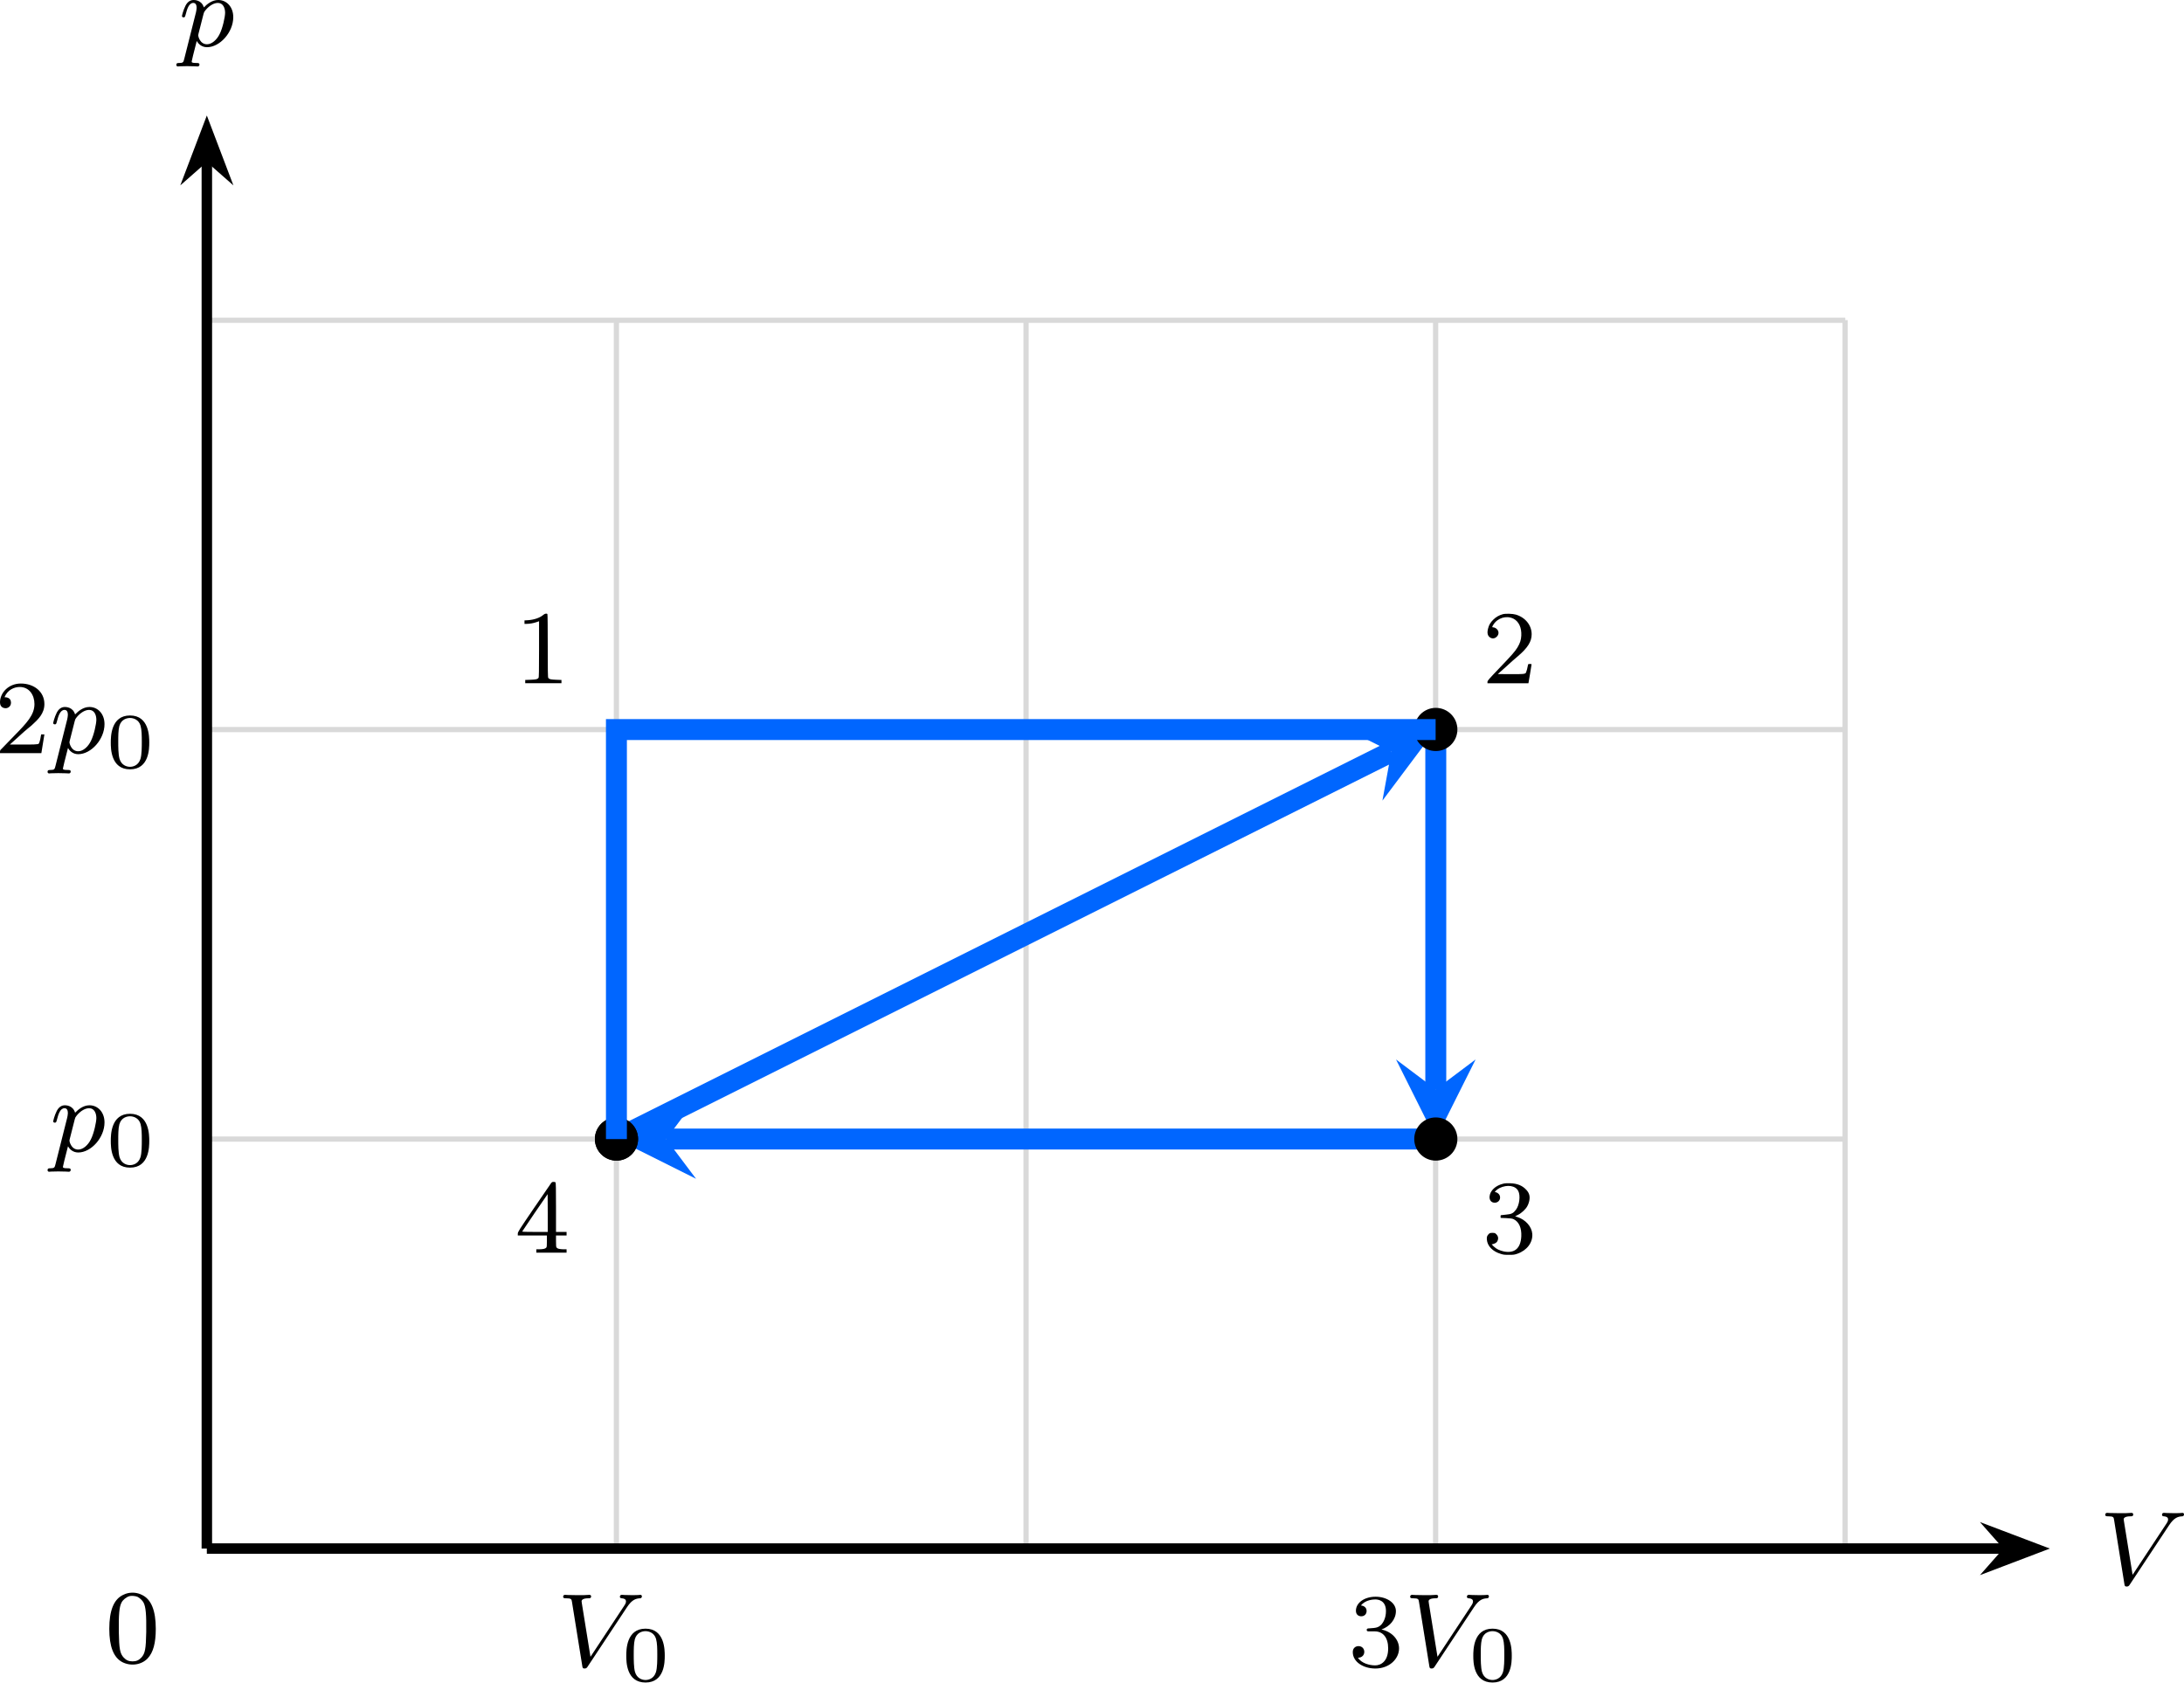
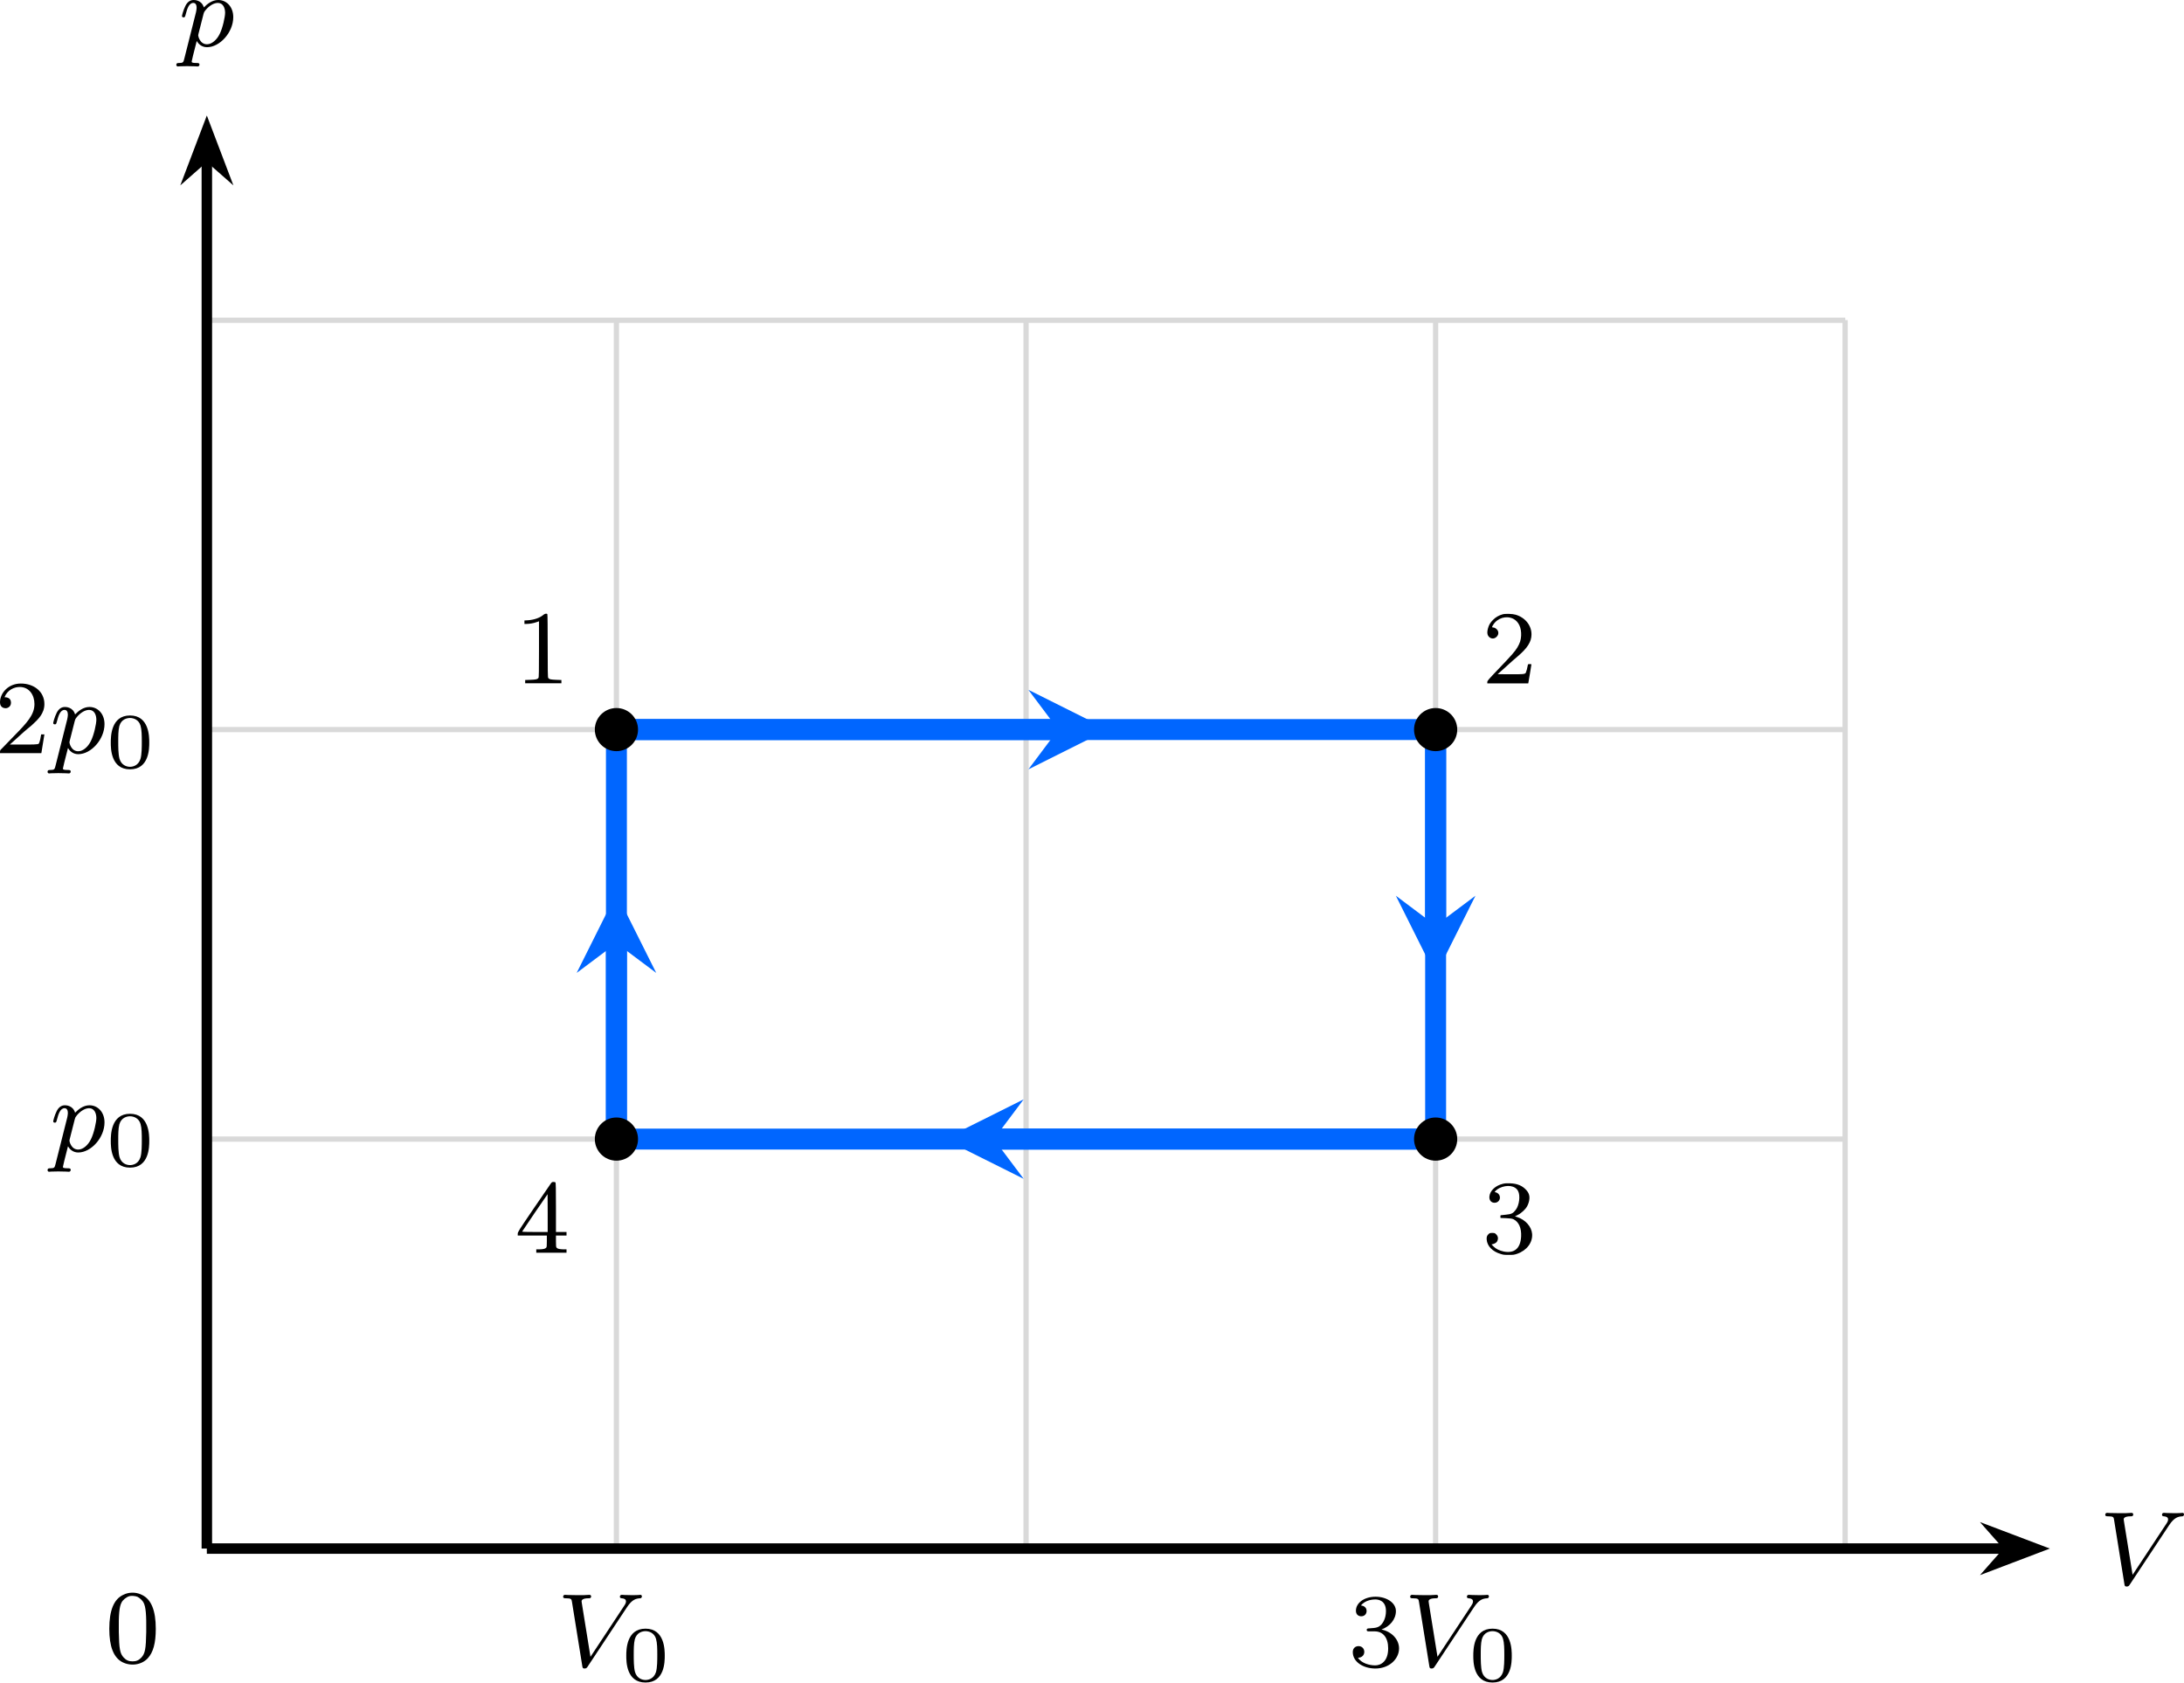
<svg xmlns="http://www.w3.org/2000/svg" xmlns:xlink="http://www.w3.org/1999/xlink" version="1.1" width="216.138pt" height="166.551pt" viewBox="-66.266 -66.772 166.26 128.116">
  <defs>
    <path id="g2-50" d="M2.248-1.626C2.375-1.745 2.71-2.008 2.837-2.12C3.332-2.574 3.802-3.013 3.802-3.738C3.802-4.686 3.005-5.3 2.008-5.3C1.052-5.3 .422-4.575 .422-3.866C.422-3.475 .733-3.419 .845-3.419C1.012-3.419 1.259-3.539 1.259-3.842C1.259-4.256 .861-4.256 .765-4.256C.996-4.838 1.53-5.037 1.921-5.037C2.662-5.037 3.045-4.407 3.045-3.738C3.045-2.909 2.463-2.303 1.522-1.339L.518-.303C.422-.215 .422-.199 .422 0H3.571L3.802-1.427H3.555C3.531-1.267 3.467-.869 3.371-.717C3.324-.654 2.718-.654 2.59-.654H1.172L2.248-1.626Z" />
    <path id="g2-51" d="M2.016-2.662C2.646-2.662 3.045-2.2 3.045-1.363C3.045-.367 2.479-.072 2.056-.072C1.618-.072 1.02-.231 .741-.654C1.028-.654 1.227-.837 1.227-1.1C1.227-1.355 1.044-1.538 .789-1.538C.574-1.538 .351-1.403 .351-1.084C.351-.327 1.164 .167 2.072 .167C3.132 .167 3.873-.566 3.873-1.363C3.873-2.024 3.347-2.63 2.534-2.805C3.164-3.029 3.634-3.571 3.634-4.208S2.917-5.3 2.088-5.3C1.235-5.3 .59-4.838 .59-4.232C.59-3.937 .789-3.81 .996-3.81C1.243-3.81 1.403-3.985 1.403-4.216C1.403-4.511 1.148-4.623 .972-4.631C1.307-5.069 1.921-5.093 2.064-5.093C2.271-5.093 2.877-5.029 2.877-4.208C2.877-3.65 2.646-3.316 2.534-3.188C2.295-2.941 2.112-2.925 1.626-2.893C1.474-2.885 1.411-2.877 1.411-2.774C1.411-2.662 1.482-2.662 1.618-2.662H2.016Z" />
    <path id="g1-48" d="M3.288-1.907C3.288-2.343 3.288-3.975 1.823-3.975S.359-2.343 .359-1.907C.359-1.476 .359 .126 1.823 .126S3.288-1.476 3.288-1.907ZM1.823-.066C1.572-.066 1.166-.185 1.022-.681C.927-1.028 .927-1.614 .927-1.985C.927-2.385 .927-2.845 1.01-3.168C1.16-3.706 1.614-3.784 1.823-3.784C2.098-3.784 2.493-3.652 2.624-3.198C2.714-2.881 2.72-2.445 2.72-1.985C2.72-1.602 2.72-.998 2.618-.664C2.451-.143 2.02-.066 1.823-.066Z" />
    <path id="g3-48" d="M1.753-5.268C1.666-5.252 1.498-5.197 1.379-5.133C.669-4.798 .327-3.945 .327-2.55C.327-1.196 .654-.367 1.315-.016C1.969 .319 2.782 .199 3.252-.303C3.674-.757 3.866-1.467 3.866-2.55C3.866-3.945 3.523-4.798 2.813-5.133C2.479-5.3 2.128-5.34 1.753-5.268ZM2.487-4.981C2.654-4.894 2.861-4.694 2.933-4.551C3.108-4.224 3.156-3.626 3.14-2.319C3.116-1.012 3.053-.669 2.766-.359C2.566-.151 2.383-.072 2.096-.072S1.626-.151 1.427-.359C1.14-.669 1.076-1.012 1.052-2.319C1.036-3.626 1.084-4.224 1.259-4.551C1.355-4.75 1.618-4.965 1.857-5.037C1.993-5.085 2.343-5.053 2.487-4.981Z" />
    <path id="g3-49" d="M2.192-5.22C1.929-4.989 1.482-4.838 1.02-4.806L.749-4.79V-4.655V-4.527H.901C1.124-4.527 1.419-4.575 1.65-4.655L1.857-4.726V-2.59C1.857-.964 1.849-.446 1.817-.414C1.737-.311 1.634-.287 1.219-.271L.805-.255V-.135V-.008H2.184H3.563V-.135V-.255L3.148-.271C2.742-.287 2.63-.311 2.558-.414C2.527-.446 2.519-1.02 2.519-2.837C2.519-4.144 2.511-5.236 2.495-5.26C2.471-5.34 2.303-5.316 2.192-5.22Z" />
    <path id="g3-50" d="M1.586-5.26C1.315-5.189 1.044-5.037 .853-4.838C.646-4.639 .526-4.439 .462-4.176C.367-3.826 .422-3.602 .63-3.475C.98-3.26 1.411-3.69 1.196-4.041C1.124-4.16 .972-4.256 .861-4.256S.757-4.296 .869-4.471C1.196-4.981 1.857-5.181 2.391-4.918C2.798-4.71 3.021-4.24 2.989-3.626C2.973-3.3 2.893-3.053 2.702-2.734C2.519-2.431 2.271-2.144 1.299-1.132C.486-.279 .414-.199 .414-.104V0H1.977H3.531L3.547-.08C3.555-.128 3.602-.414 3.658-.733C3.706-1.044 3.754-1.339 3.762-1.387C3.778-1.467 3.778-1.467 3.642-1.467C3.515-1.467 3.507-1.467 3.491-1.355C3.459-1.164 3.387-.893 3.347-.813C3.292-.701 3.14-.685 2.096-.693L1.203-.701L1.809-1.243C2.136-1.546 2.55-1.913 2.726-2.056C3.475-2.694 3.778-3.172 3.778-3.73C3.778-4.415 3.3-5.013 2.574-5.228C2.335-5.3 1.793-5.316 1.586-5.26Z" />
    <path id="g3-51" d="M1.618-5.26C1.036-5.125 .614-4.734 .574-4.288C.55-4.001 .709-3.81 .972-3.81C1.283-3.81 1.474-4.129 1.323-4.407C1.267-4.511 1.108-4.615 1.004-4.615C.909-4.615 1.14-4.83 1.331-4.926C1.921-5.212 2.55-5.117 2.758-4.702C2.941-4.352 2.845-3.618 2.582-3.276C2.375-3.005 2.256-2.941 1.817-2.901C1.634-2.885 1.467-2.869 1.443-2.861S1.403-2.813 1.411-2.75L1.419-2.654L1.841-2.638C2.184-2.622 2.287-2.606 2.399-2.558C2.805-2.367 3.021-1.897 2.989-1.243C2.941-.335 2.479 .056 1.674-.096C1.339-.167 1.068-.295 .885-.486L.733-.638L.861-.669C1.044-.725 1.132-.797 1.18-.909C1.267-1.108 1.227-1.283 1.06-1.435C.996-1.498 .956-1.514 .789-1.514C.63-1.514 .59-1.498 .518-1.435C.383-1.307 .351-1.203 .367-1.004C.406-.51 .805-.096 1.435 .088C1.626 .151 1.722 .159 2.048 .159C2.407 .159 2.463 .151 2.694 .072C3.427-.183 3.873-.789 3.826-1.435C3.786-1.993 3.308-2.527 2.678-2.726L2.519-2.774L2.75-2.893C3.021-3.029 3.332-3.324 3.451-3.555C3.499-3.634 3.555-3.786 3.579-3.881C3.674-4.256 3.618-4.519 3.379-4.782C3.076-5.117 2.686-5.276 2.144-5.292C1.921-5.3 1.745-5.292 1.618-5.26Z" />
    <path id="g3-52" d="M2.774-5.3C2.734-5.244 2.152-4.392 1.467-3.395C.295-1.674 .239-1.578 .239-1.451V-1.315H1.347H2.455V-.885C2.455-.518 2.447-.446 2.407-.391C2.335-.303 2.176-.271 1.881-.263H1.65V-.135V-.008H2.798H3.953V-.135V-.263H3.722C3.427-.271 3.268-.303 3.196-.391C3.156-.446 3.148-.518 3.148-.885V-1.315H3.555H3.953V-1.451V-1.586H3.555H3.148V-3.451C3.148-4.87 3.14-5.332 3.108-5.364C3.092-5.38 3.021-5.396 2.965-5.396C2.869-5.396 2.837-5.38 2.774-5.3ZM2.519-3.029V-1.586H1.538C.925-1.586 .566-1.594 .574-1.618C.582-1.65 2.495-4.463 2.511-4.463C2.511-4.463 2.519-3.818 2.519-3.029Z" />
    <path id="g0-86" d="M5.34-4.495C5.738-5.101 6.041-5.165 6.36-5.181C6.448-5.189 6.48-5.268 6.48-5.332C6.48-5.356 6.464-5.444 6.368-5.444S6.304-5.42 5.723-5.42C5.212-5.42 4.997-5.444 4.965-5.444C4.926-5.444 4.806-5.444 4.806-5.292C4.806-5.189 4.91-5.181 4.949-5.181C5.165-5.165 5.268-5.085 5.268-4.941C5.268-4.814 5.197-4.71 5.157-4.647L2.566-.725L1.905-4.822C1.897-4.894 1.889-4.933 1.889-4.957C1.889-5.061 2.008-5.181 2.415-5.181C2.511-5.181 2.614-5.181 2.614-5.332C2.614-5.364 2.59-5.444 2.487-5.444C2.415-5.444 2.096-5.428 2.032-5.42H1.53C.813-5.42 .709-5.444 .638-5.444C.606-5.444 .486-5.444 .486-5.292C.486-5.181 .59-5.181 .709-5.181C1.116-5.181 1.124-5.109 1.156-4.91L1.937-.056C1.961 .104 1.969 .167 2.12 .167C2.256 .167 2.303 .096 2.359 .008L5.34-4.495Z" />
    <path id="g0-112" d="M.414 .964C.351 1.219 .335 1.283 .016 1.283C-.096 1.283-.191 1.283-.191 1.435C-.191 1.506-.12 1.546-.08 1.546C0 1.546 .032 1.522 .622 1.522C1.196 1.522 1.363 1.546 1.419 1.546C1.451 1.546 1.57 1.546 1.57 1.395C1.57 1.283 1.459 1.283 1.363 1.283C.98 1.283 .98 1.235 .98 1.164C.98 1.108 1.124 .542 1.363-.391C1.467-.207 1.714 .08 2.144 .08C3.124 .08 4.144-1.052 4.144-2.208C4.144-2.997 3.634-3.515 2.997-3.515C2.519-3.515 2.136-3.188 1.905-2.949C1.737-3.515 1.203-3.515 1.124-3.515C.837-3.515 .638-3.332 .51-3.084C.327-2.726 .239-2.319 .239-2.295C.239-2.224 .295-2.192 .359-2.192C.462-2.192 .47-2.224 .526-2.431C.63-2.837 .773-3.292 1.1-3.292C1.299-3.292 1.355-3.108 1.355-2.917C1.355-2.837 1.323-2.646 1.307-2.582L.414 .964ZM1.881-2.455C1.921-2.59 1.921-2.606 2.04-2.75C2.343-3.108 2.686-3.292 2.973-3.292C3.371-3.292 3.523-2.901 3.523-2.542C3.523-2.248 3.347-1.395 3.108-.925C2.901-.494 2.519-.143 2.144-.143C1.602-.143 1.474-.765 1.474-.821C1.474-.837 1.49-.925 1.498-.948L1.881-2.455Z" />
  </defs>
  <g id="page1">
    <path d="M-50.52 51.145H74.207M-50.52 19.965H74.207M-50.52-11.219H74.207M-50.52-42.387H74.207M-50.52 51.145V-42.398M-19.34 51.145V-42.398M11.844 51.145V-42.398M43.023 51.145V-42.398M74.195 51.145V-42.398" stroke="#d9d9d9" fill="none" stroke-width=".399" stroke-miterlimit="10" />
    <path d="M-50.52 51.145H86.574" stroke="#000" fill="none" stroke-width=".797" stroke-miterlimit="10" />
    <path d="M88.66 51.145L85.824 50.07L86.773 51.145L85.824 52.223Z" />
    <path d="M88.66 51.145L85.824 50.07L86.773 51.145L85.824 52.223Z" stroke="#000" fill="none" stroke-width=".797" stroke-miterlimit="10" />
    <g transform="matrix(1 0 0 1 144.0357 2.7231)">
      <use x="-50.521" y="51.146" xlink:href="#g0-86" />
    </g>
    <path d="M-50.52 51.145V-54.766" stroke="#000" fill="none" stroke-width=".797" stroke-miterlimit="10" />
    <path d="M-50.52-56.855L-51.598-54.016L-50.52-54.965L-49.441-54.016Z" />
    <path d="M-50.52-56.855L-51.598-54.016L-50.52-54.965L-49.441-54.016Z" stroke="#000" fill="none" stroke-width=".797" stroke-miterlimit="10" />
    <g transform="matrix(1 0 0 1 -2.1314 -114.4038)">
      <use x="-50.521" y="51.146" xlink:href="#g0-112" />
    </g>
-     <path d="M-19.336 19.961L39.652-9.531" stroke="#06f" fill="none" stroke-width="1.594" stroke-miterlimit="10" />
-     <path d="M43.035-11.227L36.266-11.227L39.652-9.531L38.973-5.809" fill="#06f" />
-     <path d="M43.035-11.227V16.176" stroke="#06f" fill="none" stroke-width="1.594" stroke-miterlimit="10" />
-     <path d="M43.035 19.961L46.066 13.902L43.035 16.176L40.008 13.902" fill="#06f" />
-     <path d="M43.035 19.961H-15.551" stroke="#06f" fill="none" stroke-width="1.594" stroke-miterlimit="10" />
-     <path d="M-19.336 19.961L-13.277 22.988L-15.551 19.961L-13.277 16.93" fill="#06f" />
-     <path d="M-17.691 19.961C-17.691 19.051-18.426 18.316-19.336 18.316C-20.242 18.316-20.98 19.051-20.98 19.961C-20.98 20.867-20.242 21.605-19.336 21.605C-18.426 21.605-17.691 20.867-17.691 19.961Z" />
-     <g transform="matrix(1 0 0 1 23.4337 -22.5263)">
+     <path d="M-19.34 19.965V-11.219H43.023V19.965Z" stroke="#06f" fill="none" stroke-width="1.594" stroke-miterlimit="10" />
+     <path d="M-19.34 19.965V5.043" stroke="#06f" fill="none" stroke-width="1.594" stroke-miterlimit="10" />
+     <path d="M-19.34 1.254L-22.367 7.312L-19.34 5.043L-16.309 7.312" fill="#06f" />
+     <path d="M-19.34-11.219H14.293" stroke="#06f" fill="none" stroke-width="1.594" stroke-miterlimit="10" />
+     <path d="M18.078-11.219L12.02-14.246L14.293-11.219L12.02-8.187" fill="#06f" />
+     <path d="M43.023-11.219V3.707" stroke="#06f" fill="none" stroke-width="1.594" stroke-miterlimit="10" />
+     <path d="M43.023 7.492L46.055 1.434L43.023 3.707L39.996 1.434" fill="#06f" />
+     <path d="M43.023 19.965H9.391" stroke="#06f" fill="none" stroke-width="1.594" stroke-miterlimit="10" />
+     <path d="M5.605 19.965L11.664 22.992L9.391 19.965L11.664 16.937" fill="#06f" />
+     <path d="M-17.695-11.219C-17.695-12.125-18.43-12.859-19.34-12.859C-20.246-12.859-20.984-12.125-20.984-11.219C-20.984-10.309-20.246-9.574-19.34-9.574C-18.43-9.574-17.695-10.309-17.695-11.219Z" />
+     <g transform="matrix(1 0 0 1 23.4295 -65.8823)">
+       <use x="-50.521" y="51.146" xlink:href="#g3-49" />
+     </g>
+     <path d="M44.668-11.219C44.668-12.125 43.934-12.859 43.023-12.859C42.117-12.859 41.379-12.125 41.379-11.219C41.379-10.309 42.117-9.574 43.023-9.574C43.934-9.574 44.668-10.309 44.668-11.219Z" />
+     <g transform="matrix(1 0 0 1 97.064 -65.8823)">
+       <use x="-50.521" y="51.146" xlink:href="#g3-50" />
+     </g>
+     <path d="M44.668 19.965C44.668 19.059 43.934 18.32 43.023 18.32C42.117 18.32 41.379 19.059 41.379 19.965C41.379 20.871 42.117 21.609 43.023 21.609C43.934 21.609 44.668 20.871 44.668 19.965Z" />
+     <g transform="matrix(1 0 0 1 97.064 -22.522)">
+       <use x="-50.521" y="51.146" xlink:href="#g3-51" />
+     </g>
+     <path d="M-17.695 19.965C-17.695 19.059-18.43 18.32-19.34 18.32C-20.246 18.32-20.984 19.059-20.984 19.965C-20.984 20.871-20.246 21.609-19.34 21.609C-18.43 21.609-17.695 20.871-17.695 19.965Z" />
+     <g transform="matrix(1 0 0 1 23.4295 -22.522)">
      <use x="-50.521" y="51.146" xlink:href="#g3-52" />
    </g>
-     <path d="M44.68-11.227C44.68-12.133 43.945-12.871 43.035-12.871C42.129-12.871 41.395-12.133 41.395-11.227C41.395-10.316 42.129-9.582 43.035-9.582C43.945-9.582 44.68-10.316 44.68-11.227Z" />
-     <g transform="matrix(1 0 0 1 97.0768 -65.8908)">
-       <use x="-50.521" y="51.146" xlink:href="#g3-50" />
-     </g>
-     <path d="M44.68 19.961C44.68 19.051 43.945 18.316 43.035 18.316C42.129 18.316 41.395 19.051 41.395 19.961C41.395 20.867 42.129 21.605 43.035 21.605C43.945 21.605 44.68 20.867 44.68 19.961Z" />
-     <g transform="matrix(1 0 0 1 97.0768 -22.5263)">
-       <use x="-50.521" y="51.146" xlink:href="#g3-51" />
-     </g>
-     <path d="M-17.691 19.961C-17.691 19.051-18.426 18.316-19.336 18.316C-20.242 18.316-20.98 19.051-20.98 19.961C-20.98 20.867-20.242 21.605-19.336 21.605C-18.426 21.605-17.691 20.867-17.691 19.961Z" />
-     <g transform="matrix(1 0 0 1 23.4337 -65.8866)">
-       <use x="-50.521" y="51.146" xlink:href="#g3-49" />
-     </g>
-     <path d="M-19.34 19.965V-11.219H43.023" stroke="#06f" fill="none" stroke-width="1.594" stroke-miterlimit="10" />
    <g transform="matrix(1 0 0 1 -11.9329 -30.2407)">
      <use x="-50.521" y="51.146" xlink:href="#g0-112" />
      <use x="-46.258" y="52.253" xlink:href="#g1-48" />
    </g>
    <g transform="matrix(1 0 0 1 -16.1672 -60.57)">
      <use x="-50.521" y="51.146" xlink:href="#g2-50" />
      <use x="-46.287" y="51.146" xlink:href="#g0-112" />
      <use x="-42.024" y="52.253" xlink:href="#g1-48" />
    </g>
    <g transform="matrix(1 0 0 1 26.6403 8.9653)">
      <use x="-50.521" y="51.146" xlink:href="#g0-86" />
      <use x="-45.589" y="52.253" xlink:href="#g1-48" />
    </g>
    <g transform="matrix(1 0 0 1 86.8865 8.9653)">
      <use x="-50.521" y="51.146" xlink:href="#g2-51" />
      <use x="-46.287" y="51.146" xlink:href="#g0-86" />
      <use x="-41.355" y="52.253" xlink:href="#g1-48" />
    </g>
    <g transform="matrix(1 0 0 1 -7.7521 8.6596)">
      <use x="-50.521" y="51.146" xlink:href="#g3-48" />
    </g>
  </g>
</svg>
